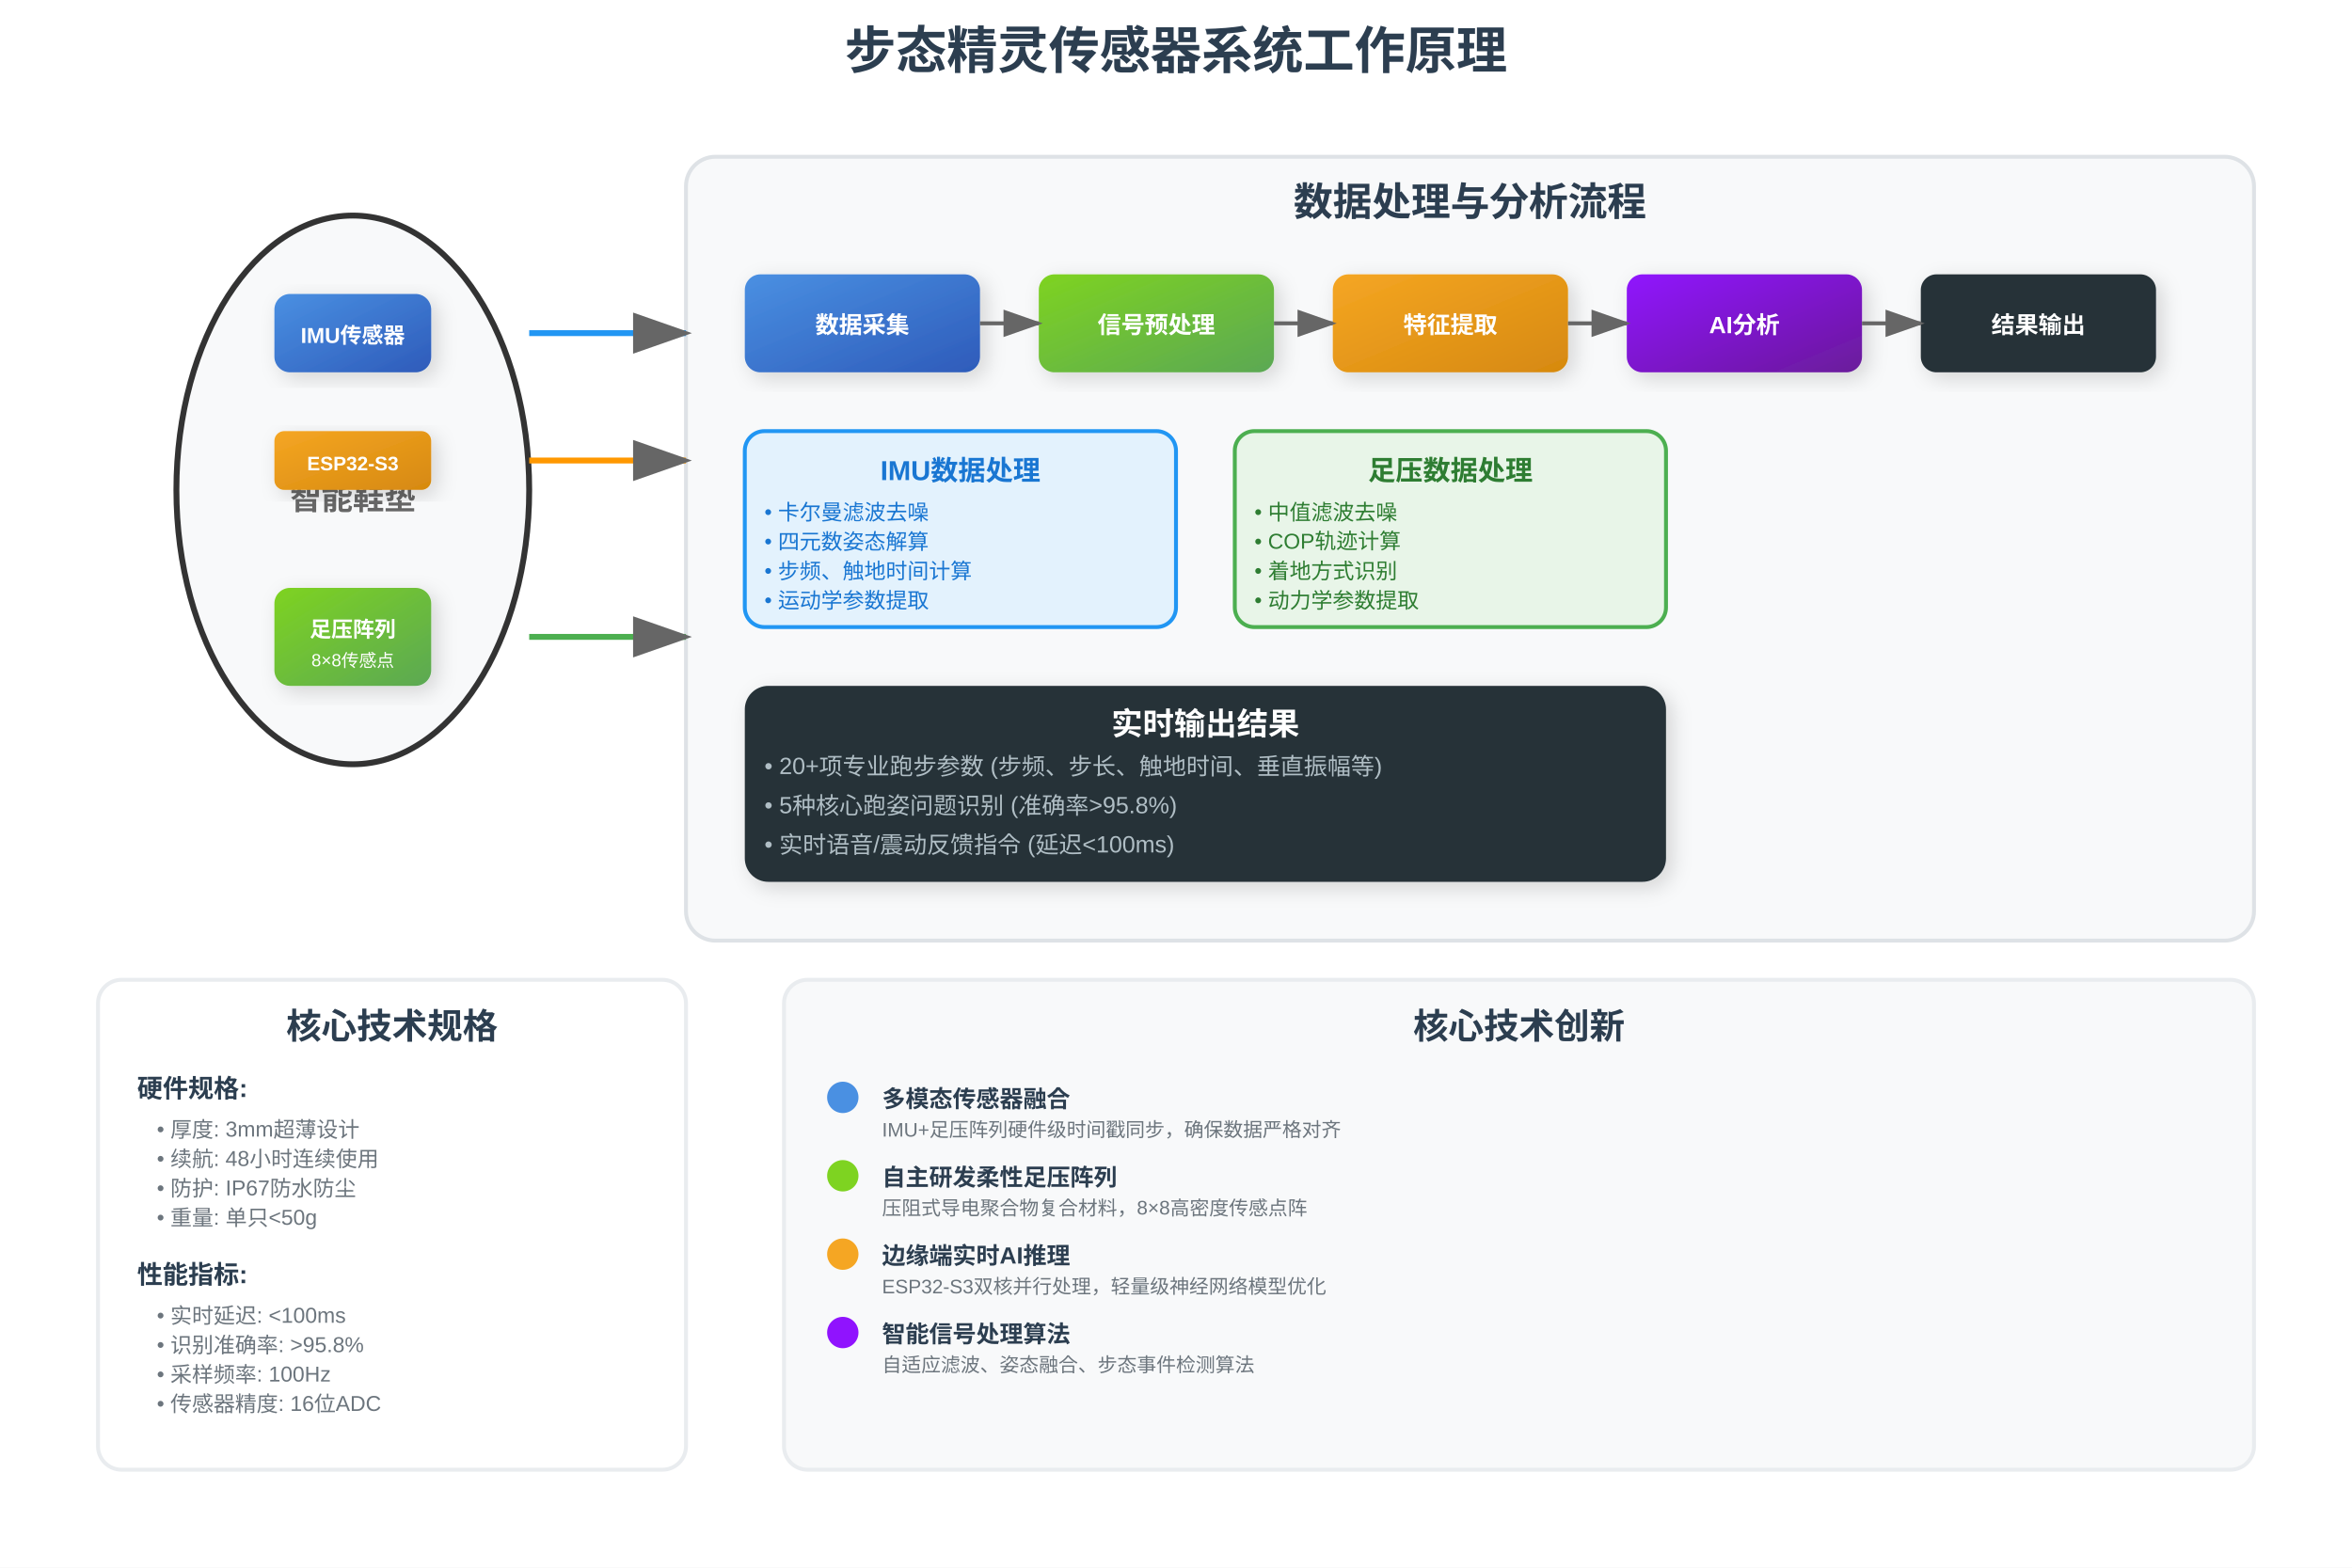
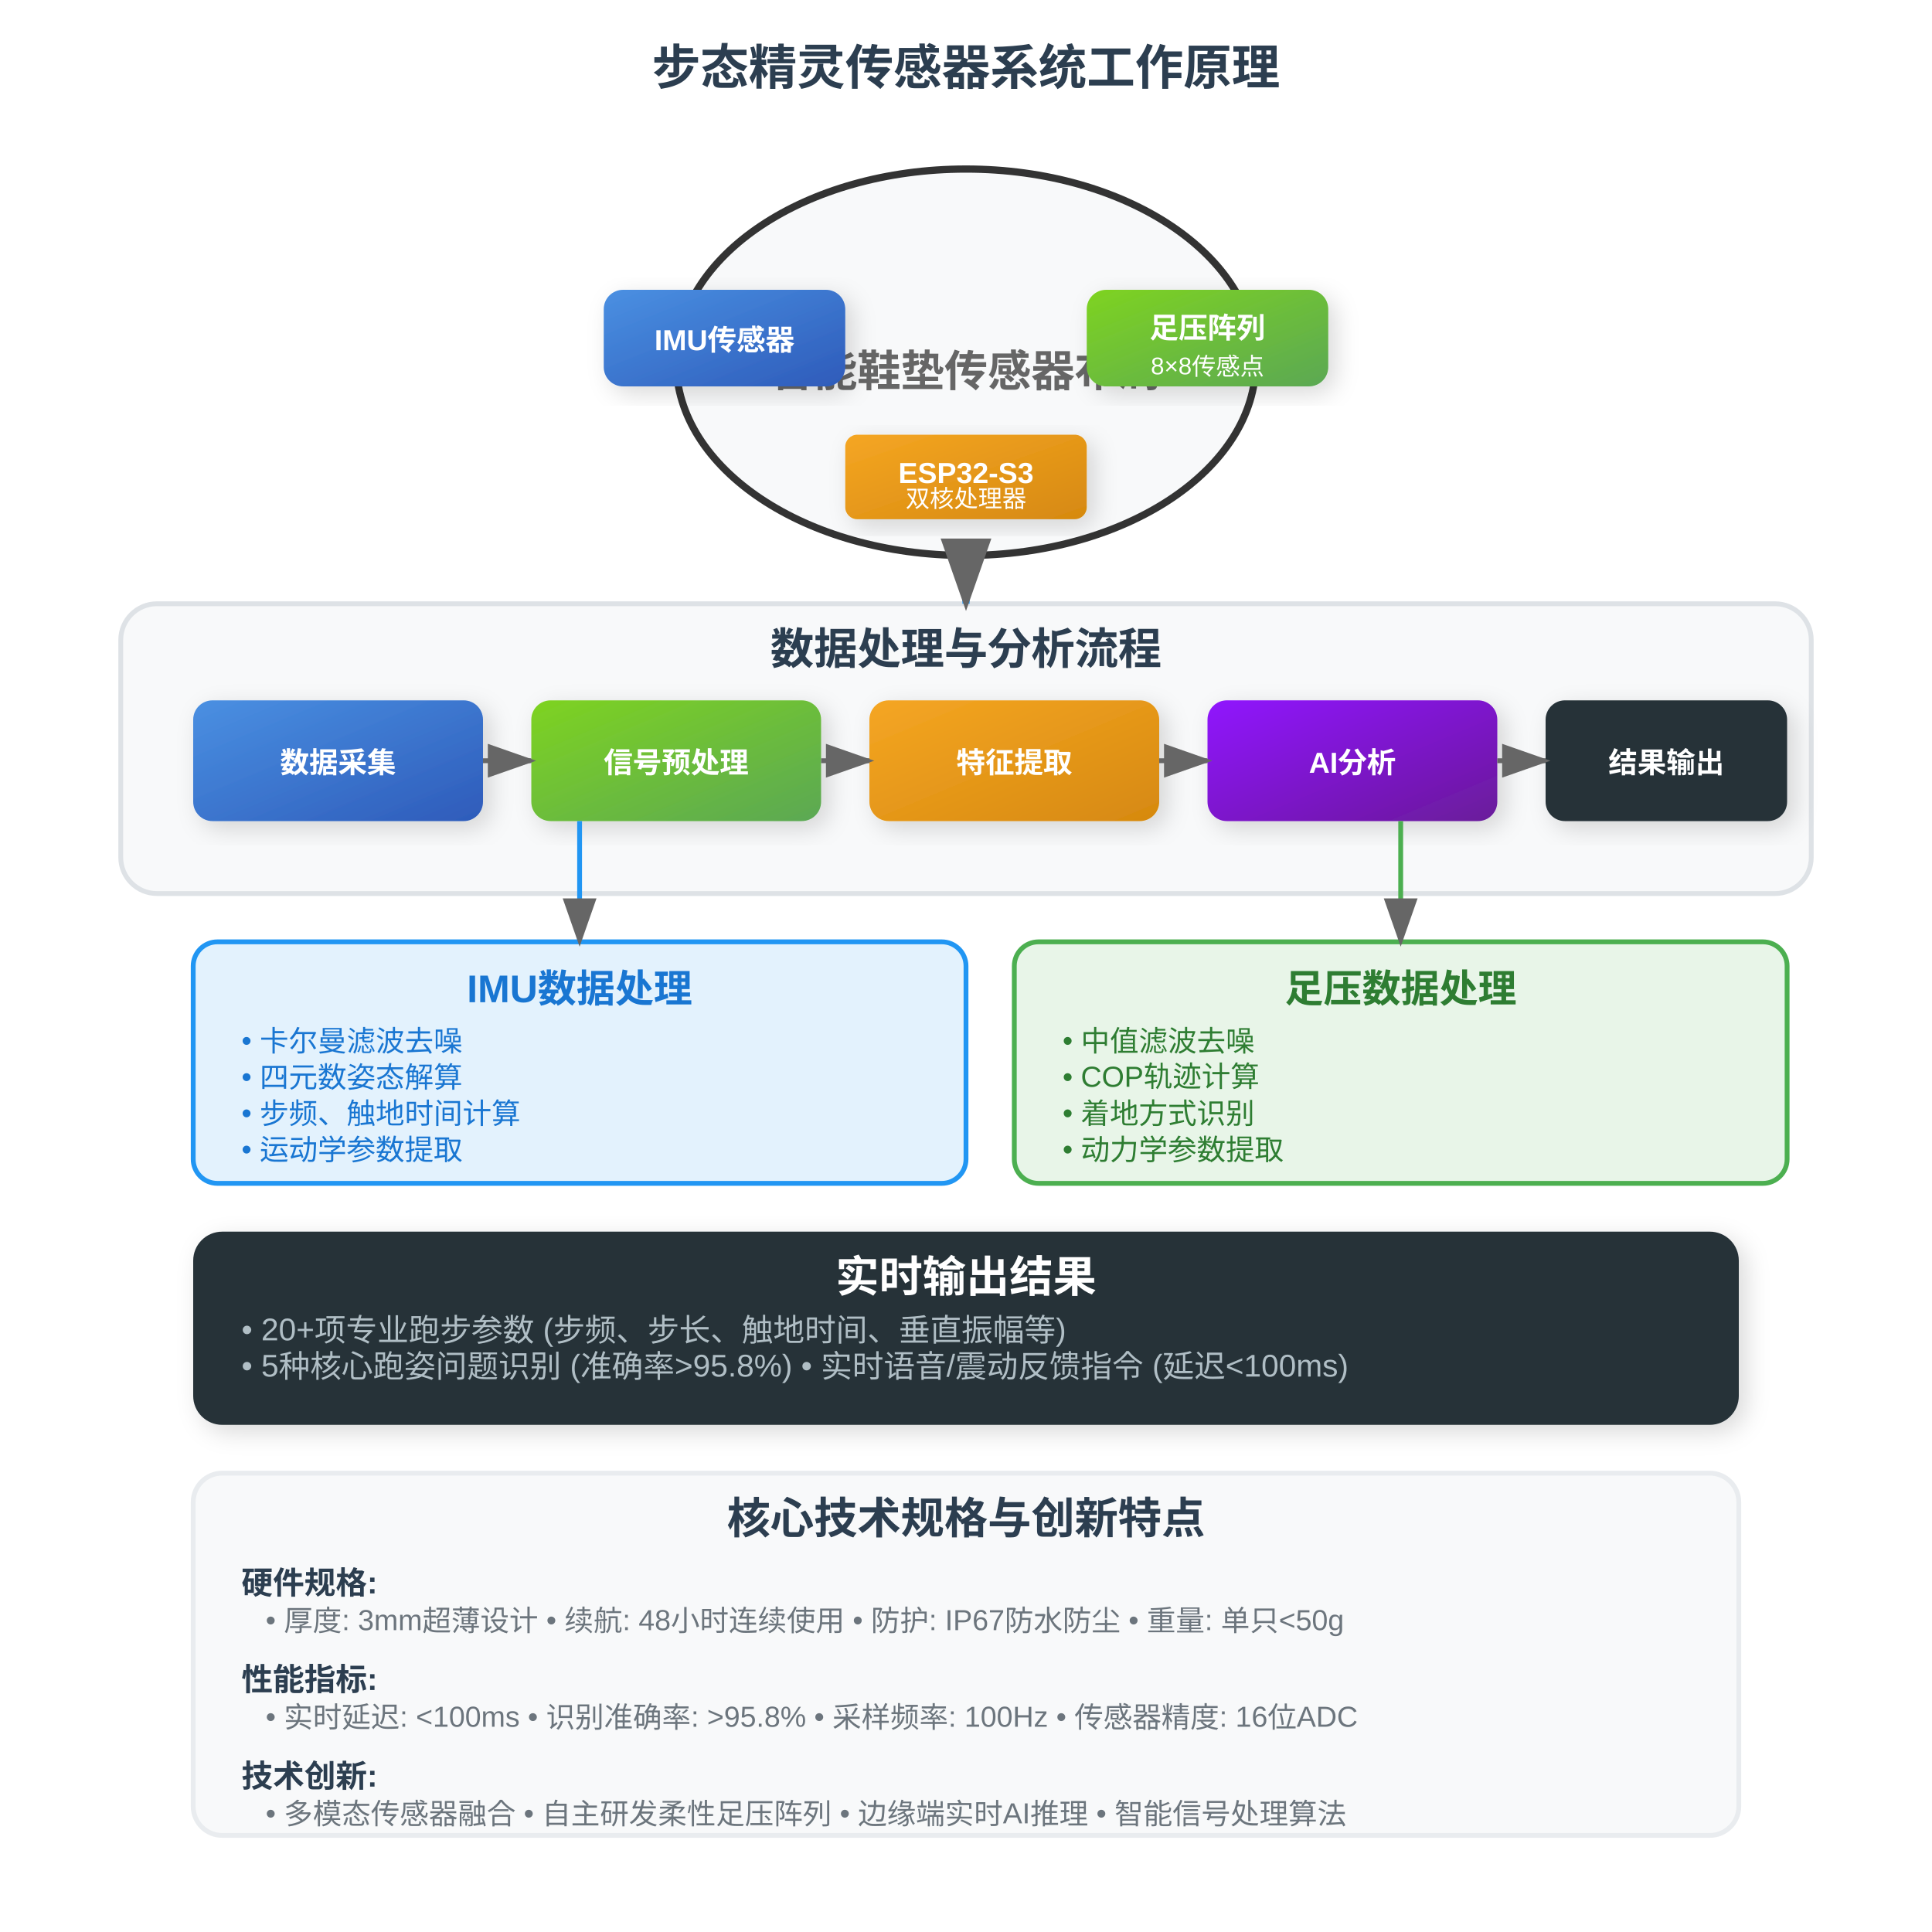
- <svg xmlns="http://www.w3.org/2000/svg" width="1200" height="800" viewBox="0 0 1200 800">
+ <svg xmlns="http://www.w3.org/2000/svg" width="800" height="800" viewBox="0 0 800 800">
  <defs>
    <linearGradient id="blueGrad" x1="0%" y1="0%" x2="100%" y2="100%">
      <stop offset="0%" style="stop-color:#4A90E2;stop-opacity:1" />
      <stop offset="100%" style="stop-color:#2E5BBA;stop-opacity:1" />
    </linearGradient>
    <linearGradient id="greenGrad" x1="0%" y1="0%" x2="100%" y2="100%">
      <stop offset="0%" style="stop-color:#7ED321;stop-opacity:1" />
      <stop offset="100%" style="stop-color:#5BA854;stop-opacity:1" />
    </linearGradient>
    <linearGradient id="orangeGrad" x1="0%" y1="0%" x2="100%" y2="100%">
      <stop offset="0%" style="stop-color:#F5A623;stop-opacity:1" />
      <stop offset="100%" style="stop-color:#D68910;stop-opacity:1" />
    </linearGradient>
    <linearGradient id="purpleGrad" x1="0%" y1="0%" x2="100%" y2="100%">
      <stop offset="0%" style="stop-color:#9013FE;stop-opacity:1" />
      <stop offset="100%" style="stop-color:#6A1B9A;stop-opacity:1" />
    </linearGradient>
    <filter id="shadow" x="-20%" y="-20%" width="140%" height="140%">
      <feDropShadow dx="3" dy="3" stdDeviation="5" flood-color="#000000" flood-opacity="0.15" />
    </filter>
    <marker id="arrowhead" markerWidth="10" markerHeight="7" refX="9" refY="3.5" orient="auto">
      <polygon points="0 0, 10 3.5, 0 7" fill="#666" />
    </marker>
  </defs>
-   <rect width="1200" height="800" fill="#ffffff" />
-   <text x="600" y="35" text-anchor="middle" font-family="Arial, sans-serif" font-size="26" font-weight="bold" fill="#2c3e50">
+   <rect width="800" height="800" fill="#ffffff" />
+   <text x="400" y="35" text-anchor="middle" font-family="Arial, sans-serif" font-size="20" font-weight="bold" fill="#2c3e50">
    步态精灵传感器系统工作原理
  </text>
  <g id="insole">
-     <ellipse cx="180" cy="250" rx="90" ry="140" fill="#f8f9fa" stroke="#333" stroke-width="3" />
-     <text x="180" y="260" text-anchor="middle" font-family="Arial, sans-serif" font-size="16" font-weight="bold" fill="#666">智能鞋垫</text>
-     <rect x="140" y="150" width="80" height="40" rx="8" fill="url(#blueGrad)" filter="url(#shadow)" />
-     <text x="180" y="175" text-anchor="middle" font-family="Arial, sans-serif" font-size="11" font-weight="bold" fill="white">IMU传感器</text>
-     <rect x="140" y="300" width="80" height="50" rx="8" fill="url(#greenGrad)" filter="url(#shadow)" />
-     <text x="180" y="325" text-anchor="middle" font-family="Arial, sans-serif" font-size="11" font-weight="bold" fill="white">足压阵列</text>
-     <text x="180" y="340" text-anchor="middle" font-family="Arial, sans-serif" font-size="9" fill="white">8×8传感点</text>
-     <rect x="140" y="220" width="80" height="30" rx="5" fill="url(#orangeGrad)" filter="url(#shadow)" />
-     <text x="180" y="240" text-anchor="middle" font-family="Arial, sans-serif" font-size="10" font-weight="bold" fill="white">ESP32-S3</text>
+     <ellipse cx="400" cy="150" rx="120" ry="80" fill="#f8f9fa" stroke="#333" stroke-width="3" />
+     <text x="400" y="160" text-anchor="middle" font-family="Arial, sans-serif" font-size="18" font-weight="bold" fill="#666">智能鞋垫传感器布局</text>
+     <rect x="250" y="120" width="100" height="40" rx="8" fill="url(#blueGrad)" filter="url(#shadow)" />
+     <text x="300" y="145" text-anchor="middle" font-family="Arial, sans-serif" font-size="12" font-weight="bold" fill="white">IMU传感器</text>
+     <rect x="450" y="120" width="100" height="40" rx="8" fill="url(#greenGrad)" filter="url(#shadow)" />
+     <text x="500" y="140" text-anchor="middle" font-family="Arial, sans-serif" font-size="12" font-weight="bold" fill="white">足压阵列</text>
+     <text x="500" y="155" text-anchor="middle" font-family="Arial, sans-serif" font-size="10" fill="white">8×8传感点</text>
+     <rect x="350" y="180" width="100" height="35" rx="5" fill="url(#orangeGrad)" filter="url(#shadow)" />
+     <text x="400" y="200" text-anchor="middle" font-family="Arial, sans-serif" font-size="12" font-weight="bold" fill="white">ESP32-S3</text>
+     <text x="400" y="210" text-anchor="middle" font-family="Arial, sans-serif" font-size="10" fill="white">双核处理器</text>
  </g>
  <g id="processing-flow">
-     <rect x="350" y="80" width="800" height="400" rx="15" fill="#f8f9fa" stroke="#dee2e6" stroke-width="2" />
-     <text x="750" y="110" text-anchor="middle" font-family="Arial, sans-serif" font-size="20" font-weight="bold" fill="#2c3e50">数据处理与分析流程</text>
-     <rect x="380" y="140" width="120" height="50" rx="8" fill="url(#blueGrad)" filter="url(#shadow)" />
-     <text x="440" y="170" text-anchor="middle" font-family="Arial, sans-serif" font-size="12" font-weight="bold" fill="white">数据采集</text>
-     <rect x="530" y="140" width="120" height="50" rx="8" fill="url(#greenGrad)" filter="url(#shadow)" />
-     <text x="590" y="170" text-anchor="middle" font-family="Arial, sans-serif" font-size="12" font-weight="bold" fill="white">信号预处理</text>
-     <rect x="680" y="140" width="120" height="50" rx="8" fill="url(#orangeGrad)" filter="url(#shadow)" />
-     <text x="740" y="170" text-anchor="middle" font-family="Arial, sans-serif" font-size="12" font-weight="bold" fill="white">特征提取</text>
-     <rect x="830" y="140" width="120" height="50" rx="8" fill="url(#purpleGrad)" filter="url(#shadow)" />
-     <text x="890" y="170" text-anchor="middle" font-family="Arial, sans-serif" font-size="12" font-weight="bold" fill="white">AI分析</text>
-     <rect x="980" y="140" width="120" height="50" rx="8" fill="#263238" filter="url(#shadow)" />
-     <text x="1040" y="170" text-anchor="middle" font-family="Arial, sans-serif" font-size="12" font-weight="bold" fill="white">结果输出</text>
-     <line x1="500" y1="165" x2="530" y2="165" stroke="#666" stroke-width="2" marker-end="url(#arrowhead)" />
-     <line x1="650" y1="165" x2="680" y2="165" stroke="#666" stroke-width="2" marker-end="url(#arrowhead)" />
-     <line x1="800" y1="165" x2="830" y2="165" stroke="#666" stroke-width="2" marker-end="url(#arrowhead)" />
-     <line x1="950" y1="165" x2="980" y2="165" stroke="#666" stroke-width="2" marker-end="url(#arrowhead)" />
+     <rect x="50" y="250" width="700" height="120" rx="15" fill="#f8f9fa" stroke="#dee2e6" stroke-width="2" />
+     <text x="400" y="275" text-anchor="middle" font-family="Arial, sans-serif" font-size="18" font-weight="bold" fill="#2c3e50">数据处理与分析流程</text>
+     <rect x="80" y="290" width="120" height="50" rx="8" fill="url(#blueGrad)" filter="url(#shadow)" />
+     <text x="140" y="320" text-anchor="middle" font-family="Arial, sans-serif" font-size="12" font-weight="bold" fill="white">数据采集</text>
+     <rect x="220" y="290" width="120" height="50" rx="8" fill="url(#greenGrad)" filter="url(#shadow)" />
+     <text x="280" y="320" text-anchor="middle" font-family="Arial, sans-serif" font-size="12" font-weight="bold" fill="white">信号预处理</text>
+     <rect x="360" y="290" width="120" height="50" rx="8" fill="url(#orangeGrad)" filter="url(#shadow)" />
+     <text x="420" y="320" text-anchor="middle" font-family="Arial, sans-serif" font-size="12" font-weight="bold" fill="white">特征提取</text>
+     <rect x="500" y="290" width="120" height="50" rx="8" fill="url(#purpleGrad)" filter="url(#shadow)" />
+     <text x="560" y="320" text-anchor="middle" font-family="Arial, sans-serif" font-size="12" font-weight="bold" fill="white">AI分析</text>
+     <rect x="640" y="290" width="100" height="50" rx="8" fill="#263238" filter="url(#shadow)" />
+     <text x="690" y="320" text-anchor="middle" font-family="Arial, sans-serif" font-size="12" font-weight="bold" fill="white">结果输出</text>
+     <line x1="200" y1="315" x2="220" y2="315" stroke="#666" stroke-width="2" marker-end="url(#arrowhead)" />
+     <line x1="340" y1="315" x2="360" y2="315" stroke="#666" stroke-width="2" marker-end="url(#arrowhead)" />
+     <line x1="480" y1="315" x2="500" y2="315" stroke="#666" stroke-width="2" marker-end="url(#arrowhead)" />
+     <line x1="620" y1="315" x2="640" y2="315" stroke="#666" stroke-width="2" marker-end="url(#arrowhead)" />
  </g>
  <g id="imu-details">
-     <rect x="380" y="220" width="220" height="100" rx="10" fill="#E3F2FD" stroke="#2196F3" stroke-width="2" />
-     <text x="490" y="245" text-anchor="middle" font-family="Arial, sans-serif" font-size="14" font-weight="bold" fill="#1976D2">IMU数据处理</text>
-     <text x="390" y="265" font-family="Arial, sans-serif" font-size="11" fill="#1976D2">• 卡尔曼滤波去噪</text>
-     <text x="390" y="280" font-family="Arial, sans-serif" font-size="11" fill="#1976D2">• 四元数姿态解算</text>
-     <text x="390" y="295" font-family="Arial, sans-serif" font-size="11" fill="#1976D2">• 步频、触地时间计算</text>
-     <text x="390" y="310" font-family="Arial, sans-serif" font-size="11" fill="#1976D2">• 运动学参数提取</text>
+     <rect x="80" y="390" width="320" height="100" rx="10" fill="#E3F2FD" stroke="#2196F3" stroke-width="2" />
+     <text x="240" y="415" text-anchor="middle" font-family="Arial, sans-serif" font-size="16" font-weight="bold" fill="#1976D2">IMU数据处理</text>
+     <text x="100" y="435" font-family="Arial, sans-serif" font-size="12" fill="#1976D2">• 卡尔曼滤波去噪</text>
+     <text x="100" y="450" font-family="Arial, sans-serif" font-size="12" fill="#1976D2">• 四元数姿态解算</text>
+     <text x="100" y="465" font-family="Arial, sans-serif" font-size="12" fill="#1976D2">• 步频、触地时间计算</text>
+     <text x="100" y="480" font-family="Arial, sans-serif" font-size="12" fill="#1976D2">• 运动学参数提取</text>
  </g>
  <g id="pressure-details">
-     <rect x="630" y="220" width="220" height="100" rx="10" fill="#E8F5E8" stroke="#4CAF50" stroke-width="2" />
-     <text x="740" y="245" text-anchor="middle" font-family="Arial, sans-serif" font-size="14" font-weight="bold" fill="#2E7D32">足压数据处理</text>
-     <text x="640" y="265" font-family="Arial, sans-serif" font-size="11" fill="#2E7D32">• 中值滤波去噪</text>
-     <text x="640" y="280" font-family="Arial, sans-serif" font-size="11" fill="#2E7D32">• COP轨迹计算</text>
-     <text x="640" y="295" font-family="Arial, sans-serif" font-size="11" fill="#2E7D32">• 着地方式识别</text>
-     <text x="640" y="310" font-family="Arial, sans-serif" font-size="11" fill="#2E7D32">• 动力学参数提取</text>
+     <rect x="420" y="390" width="320" height="100" rx="10" fill="#E8F5E8" stroke="#4CAF50" stroke-width="2" />
+     <text x="580" y="415" text-anchor="middle" font-family="Arial, sans-serif" font-size="16" font-weight="bold" fill="#2E7D32">足压数据处理</text>
+     <text x="440" y="435" font-family="Arial, sans-serif" font-size="12" fill="#2E7D32">• 中值滤波去噪</text>
+     <text x="440" y="450" font-family="Arial, sans-serif" font-size="12" fill="#2E7D32">• COP轨迹计算</text>
+     <text x="440" y="465" font-family="Arial, sans-serif" font-size="12" fill="#2E7D32">• 着地方式识别</text>
+     <text x="440" y="480" font-family="Arial, sans-serif" font-size="12" fill="#2E7D32">• 动力学参数提取</text>
  </g>
  <g id="output-results">
-     <rect x="380" y="350" width="470" height="100" rx="12" fill="#263238" filter="url(#shadow)" />
-     <text x="615" y="375" text-anchor="middle" font-family="Arial, sans-serif" font-size="16" font-weight="bold" fill="white">实时输出结果</text>
-     <text x="390" y="395" font-family="Arial, sans-serif" font-size="12" fill="#B0BEC5">• 20+项专业跑步参数 (步频、步长、触地时间、垂直振幅等)</text>
-     <text x="390" y="415" font-family="Arial, sans-serif" font-size="12" fill="#B0BEC5">• 5种核心跑姿问题识别 (准确率&gt;95.8%)</text>
-     <text x="390" y="435" font-family="Arial, sans-serif" font-size="12" fill="#B0BEC5">• 实时语音/震动反馈指令 (延迟&lt;100ms)</text>
+     <rect x="80" y="510" width="640" height="80" rx="12" fill="#263238" filter="url(#shadow)" />
+     <text x="400" y="535" text-anchor="middle" font-family="Arial, sans-serif" font-size="18" font-weight="bold" fill="white">实时输出结果</text>
+     <text x="100" y="555" font-family="Arial, sans-serif" font-size="13" fill="#B0BEC5">• 20+项专业跑步参数 (步频、步长、触地时间、垂直振幅等)</text>
+     <text x="100" y="570" font-family="Arial, sans-serif" font-size="13" fill="#B0BEC5">• 5种核心跑姿问题识别 (准确率&gt;95.8%)  • 实时语音/震动反馈指令 (延迟&lt;100ms)</text>
  </g>
-   <line x1="270" y1="170" x2="350" y2="170" stroke="#2196F3" stroke-width="3" marker-end="url(#arrowhead)" />
-   <line x1="270" y1="235" x2="350" y2="235" stroke="#FF9800" stroke-width="3" marker-end="url(#arrowhead)" />
-   <line x1="270" y1="325" x2="350" y2="325" stroke="#4CAF50" stroke-width="3" marker-end="url(#arrowhead)" />
+   <line x1="400" y1="230" x2="400" y2="250" stroke="#2196F3" stroke-width="3" marker-end="url(#arrowhead)" />
+   <line x1="240" y1="340" x2="240" y2="390" stroke="#2196F3" stroke-width="2" marker-end="url(#arrowhead)" />
+   <line x1="580" y1="340" x2="580" y2="390" stroke="#4CAF50" stroke-width="2" marker-end="url(#arrowhead)" />
  <g id="specifications">
-     <rect x="50" y="500" width="300" height="250" rx="12" fill="#ffffff" stroke="#e9ecef" stroke-width="2" />
-     <text x="200" y="530" text-anchor="middle" font-family="Arial, sans-serif" font-size="18" font-weight="bold" fill="#2c3e50">核心技术规格</text>
-     <text x="70" y="560" font-family="Arial, sans-serif" font-size="13" font-weight="bold" fill="#2c3e50">硬件规格:</text>
-     <text x="80" y="580" font-family="Arial, sans-serif" font-size="11" fill="#6c757d">• 厚度: 3mm超薄设计</text>
-     <text x="80" y="595" font-family="Arial, sans-serif" font-size="11" fill="#6c757d">• 续航: 48小时连续使用</text>
-     <text x="80" y="610" font-family="Arial, sans-serif" font-size="11" fill="#6c757d">• 防护: IP67防水防尘</text>
-     <text x="80" y="625" font-family="Arial, sans-serif" font-size="11" fill="#6c757d">• 重量: 单只&lt;50g</text>
-     <text x="70" y="655" font-family="Arial, sans-serif" font-size="13" font-weight="bold" fill="#2c3e50">性能指标:</text>
-     <text x="80" y="675" font-family="Arial, sans-serif" font-size="11" fill="#6c757d">• 实时延迟: &lt;100ms</text>
-     <text x="80" y="690" font-family="Arial, sans-serif" font-size="11" fill="#6c757d">• 识别准确率: &gt;95.8%</text>
-     <text x="80" y="705" font-family="Arial, sans-serif" font-size="11" fill="#6c757d">• 采样频率: 100Hz</text>
-     <text x="80" y="720" font-family="Arial, sans-serif" font-size="11" fill="#6c757d">• 传感器精度: 16位ADC</text>
-   </g>
-   <g id="innovations">
-     <rect x="400" y="500" width="750" height="250" rx="12" fill="#f8f9fa" stroke="#e9ecef" stroke-width="2" />
-     <text x="775" y="530" text-anchor="middle" font-family="Arial, sans-serif" font-size="18" font-weight="bold" fill="#2c3e50">核心技术创新</text>
-     <circle cx="430" cy="560" r="8" fill="#4A90E2" />
-     <text x="450" y="565" font-family="Arial, sans-serif" font-size="12" font-weight="bold" fill="#2c3e50">多模态传感器融合</text>
-     <text x="450" y="580" font-family="Arial, sans-serif" font-size="10" fill="#6c757d">IMU+足压阵列硬件级时间戳同步，确保数据严格对齐</text>
-     <circle cx="430" cy="600" r="8" fill="#7ED321" />
-     <text x="450" y="605" font-family="Arial, sans-serif" font-size="12" font-weight="bold" fill="#2c3e50">自主研发柔性足压阵列</text>
-     <text x="450" y="620" font-family="Arial, sans-serif" font-size="10" fill="#6c757d">压阻式导电聚合物复合材料，8×8高密度传感点阵</text>
-     <circle cx="430" cy="640" r="8" fill="#F5A623" />
-     <text x="450" y="645" font-family="Arial, sans-serif" font-size="12" font-weight="bold" fill="#2c3e50">边缘端实时AI推理</text>
-     <text x="450" y="660" font-family="Arial, sans-serif" font-size="10" fill="#6c757d">ESP32-S3双核并行处理，轻量级神经网络模型优化</text>
-     <circle cx="430" cy="680" r="8" fill="#9013FE" />
-     <text x="450" y="685" font-family="Arial, sans-serif" font-size="12" font-weight="bold" fill="#2c3e50">智能信号处理算法</text>
-     <text x="450" y="700" font-family="Arial, sans-serif" font-size="10" fill="#6c757d">自适应滤波、姿态融合、步态事件检测算法</text>
+     <rect x="80" y="610" width="640" height="150" rx="12" fill="#f8f9fa" stroke="#e9ecef" stroke-width="2" />
+     <text x="400" y="635" text-anchor="middle" font-family="Arial, sans-serif" font-size="18" font-weight="bold" fill="#2c3e50">核心技术规格与创新特点</text>
+     <text x="100" y="660" font-family="Arial, sans-serif" font-size="13" font-weight="bold" fill="#2c3e50">硬件规格:</text>
+     <text x="110" y="675" font-family="Arial, sans-serif" font-size="12" fill="#6c757d">• 厚度: 3mm超薄设计  • 续航: 48小时连续使用  • 防护: IP67防水防尘  • 重量: 单只&lt;50g</text>
+     <text x="100" y="700" font-family="Arial, sans-serif" font-size="13" font-weight="bold" fill="#2c3e50">性能指标:</text>
+     <text x="110" y="715" font-family="Arial, sans-serif" font-size="12" fill="#6c757d">• 实时延迟: &lt;100ms  • 识别准确率: &gt;95.8%  • 采样频率: 100Hz  • 传感器精度: 16位ADC</text>
+     <text x="100" y="740" font-family="Arial, sans-serif" font-size="13" font-weight="bold" fill="#2c3e50">技术创新:</text>
+     <text x="110" y="755" font-family="Arial, sans-serif" font-size="12" fill="#6c757d">• 多模态传感器融合  • 自主研发柔性足压阵列  • 边缘端实时AI推理  • 智能信号处理算法</text>
  </g>
</svg>
